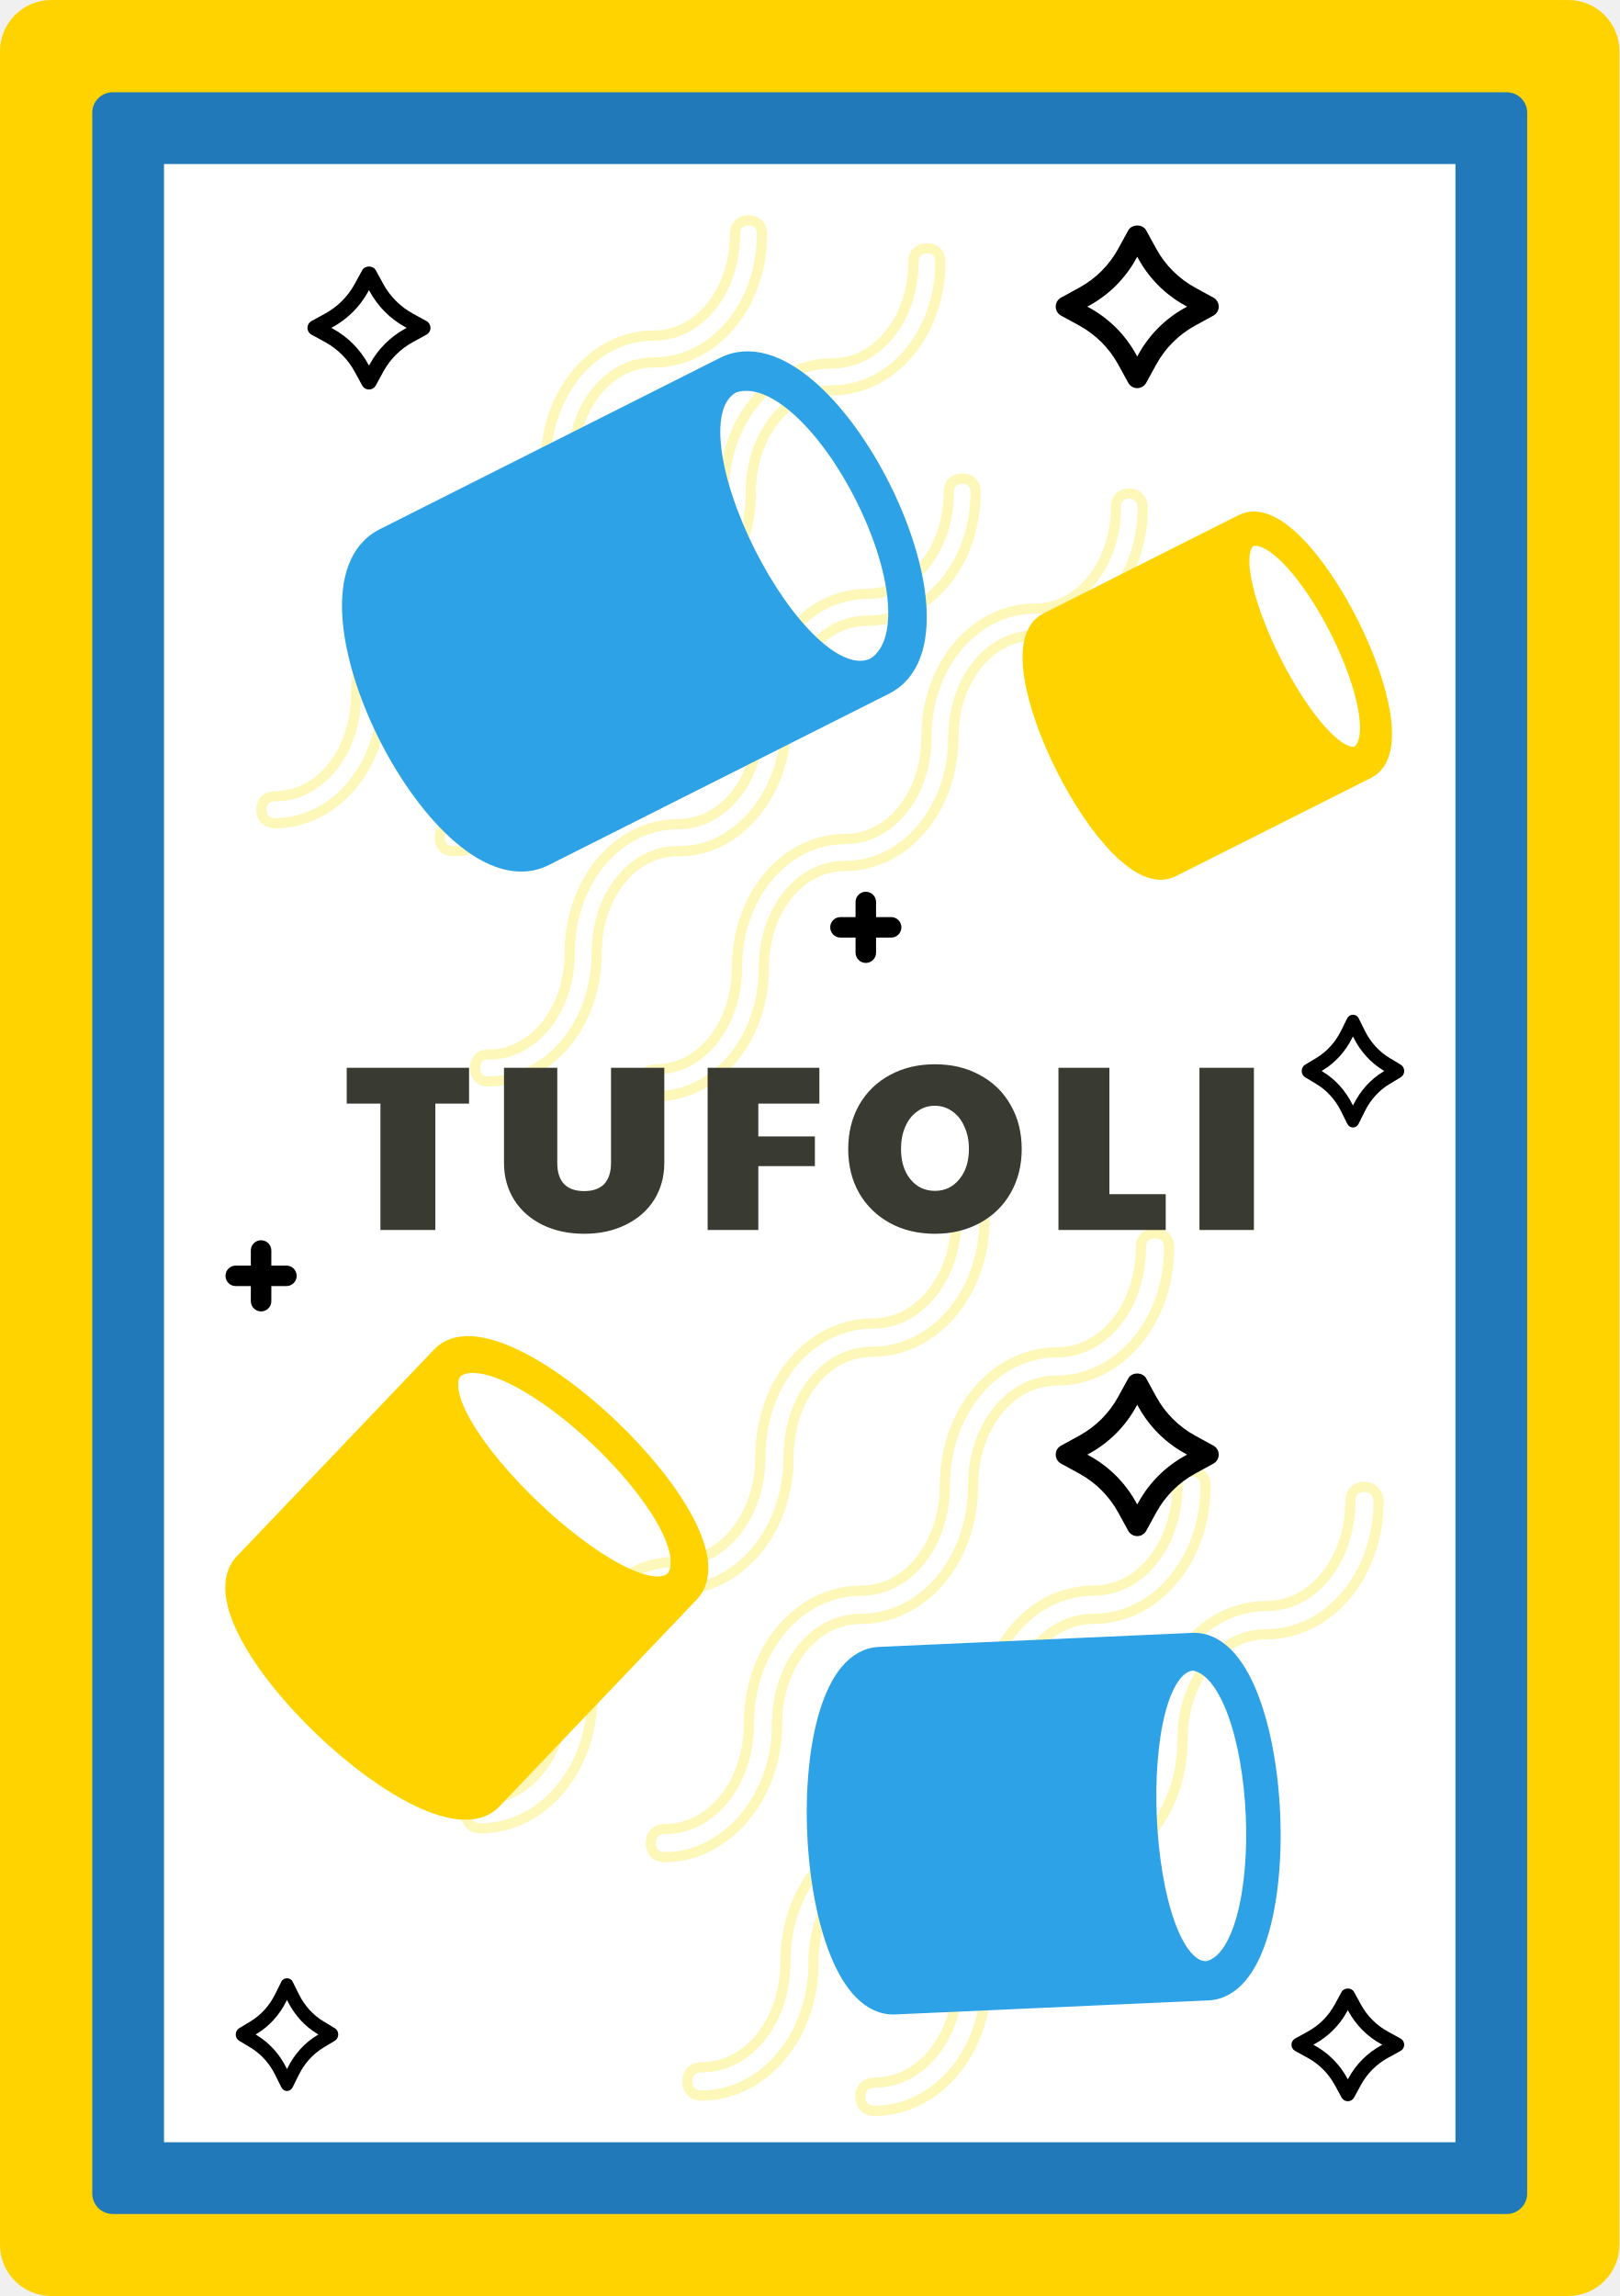
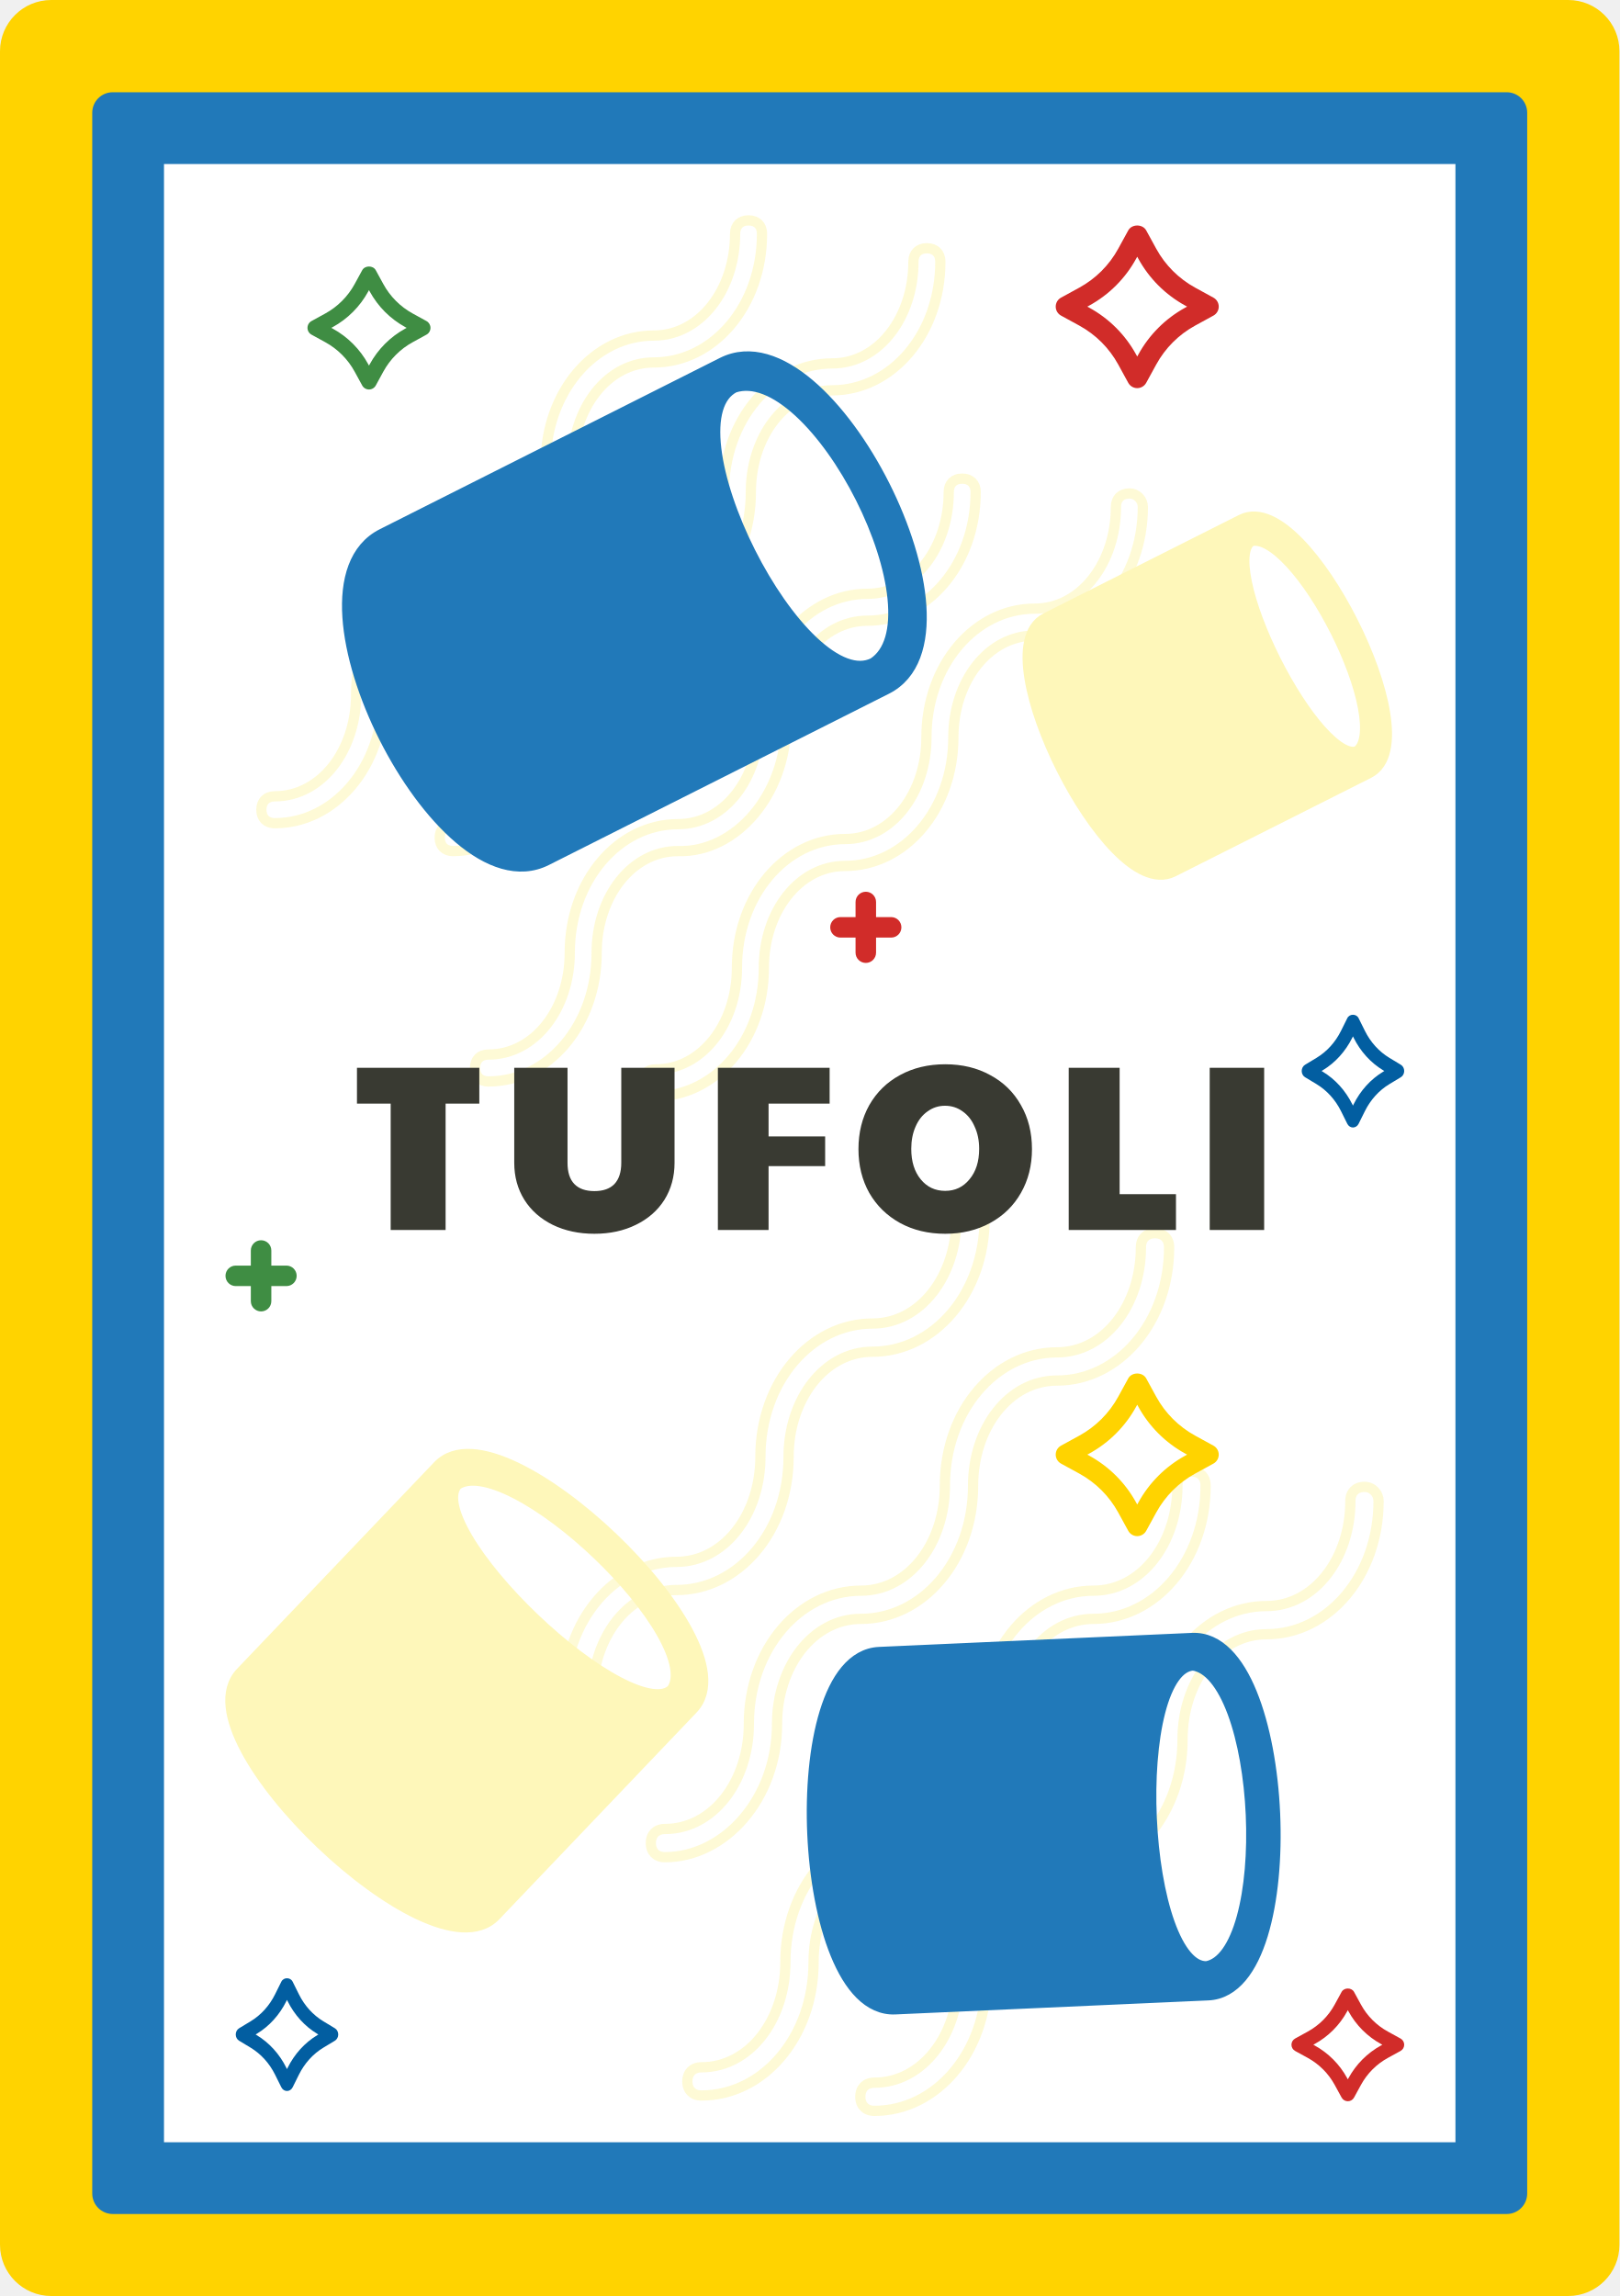
<svg xmlns="http://www.w3.org/2000/svg" width="158" height="224" viewBox="0 0 158 224" fill="none">
  <rect width="158" height="224" rx="5" fill="#FFD300" />
  <mask id="path-2-inside-1" fill="white">
    <rect x="9" y="9" width="140" height="207" rx="2" />
  </mask>
  <rect x="9" y="9" width="140" height="207" rx="2" fill="white" stroke="#2179B9" stroke-width="14" mask="url(#path-2-inside-1)" />
-   <path d="M66.159 83.032L66.151 83.032H66.144C61.594 83.032 58.212 87.543 58.212 92.957C58.212 100.012 53.468 105.507 47.656 105.507C47.226 105.507 46.907 105.366 46.696 105.155C46.485 104.944 46.344 104.625 46.344 104.194C46.344 103.764 46.485 103.445 46.696 103.234C46.907 103.023 47.226 102.882 47.656 102.882C52.206 102.882 55.587 98.371 55.587 92.957C55.587 85.901 60.333 80.407 66.144 80.407C70.694 80.407 74.075 75.896 74.075 70.482C74.075 63.426 78.82 57.932 84.631 57.932C89.181 57.932 92.563 53.421 92.563 48.007C92.563 47.577 92.704 47.257 92.915 47.046C93.125 46.836 93.445 46.694 93.875 46.694C94.305 46.694 94.625 46.836 94.836 47.046C95.046 47.257 95.188 47.577 95.188 48.007C95.188 55.062 90.443 60.557 84.631 60.557C80.081 60.557 76.7 65.068 76.7 70.482C76.7 77.547 71.77 83.202 66.159 83.032Z" fill="white" stroke="#FEF7BA" />
-   <path d="M63.788 35.362C59.237 35.362 55.856 39.874 55.856 45.288C55.856 52.343 51.111 57.838 45.3 57.838C40.75 57.838 37.369 62.349 37.369 67.763C37.369 74.818 32.624 80.313 26.812 80.313C26.382 80.313 26.063 80.171 25.852 79.961C25.641 79.75 25.5 79.43 25.5 79C25.5 78.57 25.641 78.25 25.852 78.04C26.063 77.829 26.382 77.688 26.812 77.688C31.363 77.688 34.744 73.177 34.744 67.763C34.744 60.707 39.489 55.213 45.3 55.213C49.85 55.213 53.231 50.702 53.231 45.288C53.231 38.232 57.976 32.737 63.788 32.737C68.338 32.737 71.719 28.227 71.719 22.812C71.719 22.382 71.86 22.063 72.071 21.852C72.282 21.641 72.601 21.5 73.031 21.5C73.462 21.5 73.781 21.641 73.992 21.852C74.203 22.063 74.344 22.382 74.344 22.812C74.344 29.868 69.599 35.362 63.788 35.362Z" fill="white" stroke="#FEF7BA" />
-   <path d="M62.7 60.556C58.15 60.556 54.769 65.067 54.769 70.481C54.769 77.531 49.847 83.031 44.212 83.031C43.782 83.031 43.463 82.89 43.252 82.679C43.041 82.469 42.9 82.149 42.9 81.719C42.9 81.289 43.041 80.969 43.252 80.758C43.463 80.547 43.782 80.406 44.212 80.406C48.762 80.406 52.144 75.895 52.144 70.481C52.144 63.426 56.889 57.931 62.7 57.931C67.25 57.931 70.631 53.42 70.631 48.006C70.631 40.951 75.376 35.456 81.188 35.456C85.737 35.456 89.119 30.945 89.119 25.531C89.119 25.101 89.26 24.782 89.471 24.571C89.681 24.36 90.001 24.219 90.431 24.219C90.861 24.219 91.181 24.36 91.392 24.571C91.603 24.782 91.744 25.101 91.744 25.531C91.744 32.587 86.999 38.081 81.188 38.081C76.637 38.081 73.256 42.592 73.256 48.006C73.256 55.062 68.511 60.556 62.7 60.556Z" fill="white" stroke="#FEF7BA" />
-   <path d="M108.875 49.456C108.875 49.026 109.016 48.706 109.227 48.495C109.438 48.285 109.757 48.144 110.188 48.144C110.967 48.144 111.5 48.793 111.5 49.456C111.5 56.511 106.755 62.006 100.944 62.006C96.394 62.006 93.013 66.517 93.013 71.931C93.013 78.987 88.268 84.481 82.456 84.481C77.906 84.481 74.525 88.992 74.525 94.406C74.525 101.462 69.78 106.956 63.969 106.956C63.539 106.956 63.219 106.815 63.008 106.604C62.797 106.393 62.656 106.074 62.656 105.644C62.656 105.214 62.797 104.894 63.008 104.683C63.219 104.472 63.539 104.331 63.969 104.331C68.519 104.331 71.9 99.82 71.9 94.406C71.9 87.351 76.645 81.856 82.456 81.856C87.006 81.856 90.388 77.345 90.388 71.931C90.388 64.876 95.132 59.381 100.944 59.381C105.494 59.381 108.875 54.87 108.875 49.456Z" fill="white" stroke="#FEF7BA" />
-   <path d="M87.578 181.188L87.57 181.188H87.562C82.869 181.188 79.375 185.843 79.375 191.438C79.375 198.743 74.461 204.438 68.438 204.438C67.989 204.438 67.653 204.291 67.432 204.069C67.21 203.847 67.062 203.512 67.062 203.063C67.062 202.614 67.21 202.279 67.432 202.057C67.653 201.836 67.989 201.688 68.438 201.688C73.131 201.688 76.625 197.033 76.625 191.438C76.625 184.133 81.539 178.438 87.562 178.438C92.256 178.438 95.75 173.783 95.75 168.188C95.75 160.883 100.664 155.188 106.688 155.188C111.381 155.188 114.875 150.533 114.875 144.938C114.875 144.489 115.023 144.154 115.244 143.932C115.466 143.71 115.801 143.563 116.25 143.563C116.699 143.563 117.034 143.71 117.256 143.932C117.478 144.154 117.625 144.489 117.625 144.938C117.625 152.243 112.711 157.938 106.688 157.938C101.994 157.938 98.5 162.593 98.5 168.188C98.5 175.504 93.395 181.365 87.578 181.188Z" fill="white" stroke="#FEF7BA" />
-   <path d="M85.125 131.875C80.431 131.875 76.938 136.53 76.938 142.125C76.938 149.43 72.024 155.125 66 155.125C61.306 155.125 57.812 159.78 57.812 165.375C57.812 172.681 52.899 178.375 46.875 178.375C46.426 178.375 46.091 178.228 45.869 178.006C45.647 177.784 45.5 177.449 45.5 177C45.5 176.551 45.647 176.216 45.869 175.994C46.091 175.773 46.426 175.625 46.875 175.625C51.569 175.625 55.062 170.97 55.062 165.375C55.062 158.07 59.976 152.375 66 152.375C70.694 152.375 74.188 147.72 74.188 142.125C74.188 134.82 79.101 129.125 85.125 129.125C89.819 129.125 93.313 124.47 93.313 118.875C93.313 118.426 93.46 118.091 93.682 117.869C93.903 117.647 94.239 117.5 94.688 117.5C95.136 117.5 95.472 117.647 95.693 117.869C95.915 118.091 96.063 118.426 96.063 118.875C96.063 126.18 91.149 131.875 85.125 131.875Z" fill="white" stroke="#FEF7BA" />
-   <path d="M84 157.938C79.306 157.938 75.812 162.592 75.812 168.188C75.812 175.487 70.716 181.188 64.875 181.188C64.426 181.188 64.091 181.04 63.869 180.818C63.647 180.597 63.5 180.261 63.5 179.813C63.5 179.364 63.647 179.029 63.869 178.807C64.091 178.585 64.426 178.438 64.875 178.438C69.569 178.438 73.062 173.783 73.062 168.188C73.062 160.882 77.976 155.188 84 155.188C88.694 155.188 92.188 150.533 92.188 144.938C92.188 137.632 97.101 131.938 103.125 131.938C107.819 131.938 111.313 127.283 111.313 121.688C111.313 121.239 111.46 120.903 111.682 120.682C111.903 120.46 112.239 120.312 112.688 120.312C113.136 120.312 113.472 120.46 113.693 120.682C113.915 120.903 114.063 121.239 114.063 121.688C114.063 128.993 109.149 134.688 103.125 134.688C98.431 134.688 94.938 139.342 94.938 144.938C94.938 152.243 90.024 157.938 84 157.938Z" fill="white" stroke="#FEF7BA" />
-   <path d="M131.75 146.438C131.75 145.989 131.898 145.653 132.119 145.432C132.341 145.21 132.676 145.062 133.125 145.062C133.942 145.062 134.5 145.743 134.5 146.438C134.5 153.743 129.586 159.438 123.563 159.438C118.869 159.438 115.375 164.092 115.375 169.688C115.375 176.993 110.461 182.688 104.438 182.688C99.744 182.688 96.25 187.342 96.25 192.938C96.25 200.243 91.336 205.938 85.312 205.938C84.864 205.938 84.528 205.79 84.307 205.568C84.085 205.347 83.938 205.011 83.938 204.563C83.938 204.114 84.085 203.779 84.307 203.557C84.528 203.335 84.864 203.188 85.312 203.188C90.006 203.188 93.5 198.533 93.5 192.938C93.5 185.632 98.414 179.938 104.438 179.938C109.131 179.938 112.625 175.283 112.625 169.688C112.625 162.382 117.539 156.688 123.563 156.688C128.256 156.688 131.75 152.033 131.75 146.438Z" fill="white" stroke="#FEF7BA" />
-   <path d="M109.102 147.567L110.076 149.346C110.251 149.666 110.588 149.866 110.953 149.866C111.318 149.866 111.655 149.667 111.83 149.346L112.805 147.566C113.683 145.96 114.997 144.645 116.605 143.765L118.385 142.792C118.706 142.616 118.906 142.28 118.906 141.914C118.906 141.549 118.707 141.212 118.385 141.037L116.606 140.063C114.998 139.182 113.683 137.868 112.804 136.26L111.83 134.481C111.48 133.84 110.426 133.84 110.076 134.481L109.101 136.261C108.223 137.867 106.909 139.182 105.301 140.063L103.521 141.037C103.2 141.212 103 141.549 103 141.914C103 142.28 103.199 142.616 103.521 142.792L105.3 143.764C106.909 144.646 108.223 145.96 109.102 147.567ZM106.261 141.818C108.205 140.754 109.794 139.164 110.856 137.222L110.953 137.045L111.049 137.221C112.111 139.163 113.7 140.753 115.646 141.818L115.821 141.915L115.645 142.011C113.701 143.075 112.112 144.665 111.05 146.607L110.953 146.784L110.857 146.608C109.795 144.666 108.206 143.076 106.26 142.01L106.085 141.915L106.261 141.818Z" fill="black" />
-   <path d="M130.22 203.406L130.893 204.639C131.015 204.861 131.248 205 131.5 205C131.752 205 131.985 204.862 132.106 204.639L132.781 203.405C133.388 202.292 134.297 201.38 135.409 200.77L136.64 200.095C136.862 199.973 137 199.74 137 199.487C137 199.234 136.862 199 136.64 198.879L135.409 198.203C134.297 197.593 133.388 196.682 132.78 195.567L132.106 194.333C131.864 193.889 131.136 193.889 130.893 194.333L130.219 195.567C129.612 196.681 128.703 197.593 127.591 198.203L126.36 198.879C126.138 199 126 199.234 126 199.487C126 199.74 126.138 199.973 126.36 200.095L127.591 200.769C128.703 201.381 129.612 202.292 130.22 203.406ZM128.255 199.42C129.6 198.682 130.698 197.58 131.433 196.234L131.5 196.111L131.566 196.233C132.301 197.579 133.4 198.682 134.746 199.42L134.867 199.487L134.745 199.554C133.4 200.292 132.302 201.394 131.567 202.74L131.5 202.863L131.434 202.741C130.699 201.395 129.6 200.292 128.254 199.553L128.133 199.487L128.255 199.42Z" fill="black" />
-   <path d="M130.836 108.406L131.449 109.639C131.559 109.861 131.771 110 132 110C132.229 110 132.441 109.862 132.551 109.639L133.164 108.405C133.716 107.292 134.542 106.38 135.553 105.77L136.672 105.095C136.874 104.973 137 104.74 137 104.487C137 104.234 136.875 104 136.672 103.879L135.554 103.203C134.543 102.593 133.716 101.682 133.164 100.567L132.551 99.333C132.331 98.889 131.669 98.889 131.449 99.333L130.836 100.567C130.284 101.681 129.458 102.593 128.447 103.203L127.328 103.879C127.126 104 127 104.234 127 104.487C127 104.74 127.125 104.973 127.328 105.095L128.446 105.769C129.458 106.381 130.284 107.292 130.836 108.406ZM129.05 104.42C130.272 103.682 131.271 102.58 131.939 101.234L132 101.111L132.06 101.233C132.728 102.579 133.727 103.682 134.95 104.42L135.06 104.487L134.95 104.554C133.728 105.292 132.729 106.394 132.061 107.74L132 107.863L131.94 107.741C131.272 106.395 130.273 105.292 129.05 104.553L128.94 104.487L129.05 104.42Z" fill="black" />
-   <path d="M26.836 202.406L27.449 203.639C27.559 203.861 27.77 204 28 204C28.23 204 28.441 203.862 28.551 203.639L29.164 202.405C29.716 201.292 30.542 200.38 31.553 199.77L32.672 199.095C32.874 198.973 33 198.74 33 198.487C33 198.234 32.875 198 32.672 197.879L31.554 197.203C30.543 196.593 29.716 195.682 29.164 194.567L28.551 193.333C28.331 192.889 27.669 192.889 27.449 193.333L26.836 194.567C26.284 195.681 25.458 196.593 24.447 197.203L23.328 197.879C23.126 198 23 198.234 23 198.487C23 198.74 23.125 198.973 23.328 199.095L24.446 199.769C25.458 200.381 26.284 201.292 26.836 202.406ZM25.05 198.42C26.272 197.682 27.271 196.58 27.939 195.234L28 195.111L28.06 195.233C28.728 196.579 29.727 197.682 30.951 198.42L31.061 198.487L30.95 198.554C29.728 199.292 28.729 200.394 28.061 201.74L28 201.863L27.94 201.741C27.272 200.395 26.273 199.292 25.049 198.553L24.939 198.487L25.05 198.42Z" fill="black" />
-   <path d="M34.603 36.261L35.338 37.607C35.47 37.849 35.725 38 36 38C36.275 38 36.53 37.849 36.662 37.607L37.397 36.26C38.06 35.046 39.051 34.051 40.264 33.386L41.607 32.65C41.849 32.517 42 32.262 42 31.985C42 31.709 41.85 31.455 41.607 31.322L40.265 30.585C39.052 29.919 38.06 28.925 37.397 27.709L36.662 26.364C36.398 25.879 35.602 25.879 35.338 26.364L34.603 27.71C33.94 28.925 32.949 29.919 31.736 30.585L30.393 31.322C30.151 31.455 30 31.709 30 31.985C30 32.262 30.15 32.517 30.393 32.65L31.735 33.385C32.949 34.052 33.94 35.046 34.603 36.261ZM32.46 31.913C33.927 31.108 35.126 29.906 35.927 28.437L36 28.303L36.072 28.436C36.874 29.905 38.072 31.107 39.541 31.913L39.673 31.986L39.54 32.059C38.073 32.864 36.874 34.066 36.073 35.535L36 35.669L35.928 35.536C35.126 34.067 33.928 32.864 32.459 32.058L32.327 31.986L32.46 31.913Z" fill="black" />
-   <path d="M84.472 93.944C85.025 93.944 85.472 93.497 85.472 92.944V91.472H86.944C87.497 91.472 87.944 91.025 87.944 90.472C87.944 89.919 87.497 89.472 86.944 89.472H85.472V88C85.472 87.447 85.025 87 84.472 87C83.919 87 83.472 87.447 83.472 88V89.472H82C81.447 89.472 81 89.919 81 90.472C81 91.025 81.447 91.472 82 91.472H83.472V92.944C83.472 93.497 83.92 93.944 84.472 93.944Z" fill="black" />
-   <path d="M25.472 127.944C26.025 127.944 26.472 127.497 26.472 126.944V125.472H27.944C28.497 125.472 28.944 125.025 28.944 124.472C28.944 123.919 28.497 123.472 27.944 123.472H26.472V122C26.472 121.447 26.025 121 25.472 121C24.919 121 24.472 121.447 24.472 122V123.472H23C22.447 123.472 22 123.919 22 124.472C22 125.025 22.447 125.472 23 125.472H24.472V126.944C24.472 127.497 24.92 127.944 25.472 127.944Z" fill="black" />
-   <path d="M114.483 85.042L133.556 75.436C134.441 74.99 134.939 74.148 135.161 73.136C135.383 72.131 135.347 70.906 135.133 69.579C134.703 66.919 133.534 63.71 132.018 60.7C130.503 57.691 128.62 54.84 126.739 52.912C125.8 51.95 124.837 51.192 123.898 50.771C122.952 50.348 121.979 50.246 121.095 50.692L102.021 60.298C101.136 60.743 100.639 61.585 100.416 62.597C100.195 63.603 100.23 64.827 100.445 66.155C100.874 68.814 102.044 72.024 103.559 75.033C105.075 78.042 106.957 80.893 108.839 82.822C109.778 83.784 110.74 84.541 111.68 84.962C112.626 85.386 113.598 85.487 114.483 85.042ZM122.099 52.788C122.533 52.681 123.075 52.781 123.731 53.147C124.407 53.525 125.147 54.154 125.913 54.988C127.443 56.653 129.004 59.053 130.289 61.605C131.575 64.157 132.567 66.826 132.98 69.018C133.187 70.116 133.243 71.066 133.135 71.811C133.03 72.538 132.779 73.007 132.426 73.268C132.092 73.421 131.641 73.391 131.028 73.061C130.398 72.721 129.682 72.105 128.922 71.259C127.408 69.573 125.813 67.079 124.479 64.43C123.145 61.781 122.091 59.015 121.638 56.794C121.41 55.681 121.341 54.739 121.443 54.03C121.542 53.348 121.782 52.968 122.099 52.788Z" fill="#FFD300" stroke="#FFD300" />
-   <path d="M109.102 35.567L110.076 37.346C110.251 37.666 110.588 37.866 110.953 37.866C111.318 37.866 111.655 37.667 111.83 37.346L112.805 35.566C113.683 33.96 114.997 32.645 116.605 31.765L118.385 30.792C118.706 30.616 118.906 30.28 118.906 29.914C118.906 29.549 118.707 29.212 118.385 29.037L116.606 28.063C114.998 27.182 113.683 25.868 112.804 24.26L111.83 22.481C111.48 21.84 110.426 21.84 110.076 22.481L109.101 24.261C108.223 25.867 106.909 27.182 105.301 28.063L103.521 29.037C103.2 29.212 103 29.549 103 29.914C103 30.28 103.199 30.616 103.521 30.792L105.3 31.764C106.909 32.646 108.223 33.96 109.102 35.567ZM106.261 29.818C108.205 28.754 109.794 27.164 110.856 25.222L110.953 25.045L111.049 25.221C112.111 27.163 113.7 28.753 115.646 29.818L115.821 29.915L115.645 30.011C113.701 31.075 112.112 32.665 111.05 34.607L110.953 34.784L110.857 34.608C109.795 32.666 108.206 31.076 106.26 30.01L106.085 29.915L106.261 29.818Z" fill="black" />
-   <path d="M53.327 83.943L86.507 67.233C89.246 65.853 90.118 62.708 89.883 59.124C89.646 55.513 88.284 51.266 86.315 47.356C84.346 43.446 81.743 39.823 78.983 37.483C76.244 35.16 73.198 33.988 70.459 35.368L37.279 52.078C34.539 53.458 33.667 56.603 33.903 60.187C34.14 63.798 35.501 68.045 37.47 71.955C39.44 75.865 42.042 79.488 44.802 81.828C47.541 84.151 50.587 85.323 53.327 83.943ZM71.65 37.812C73.48 37.214 75.669 38.125 77.913 40.177C80.145 42.218 82.294 45.273 83.962 48.584C85.63 51.896 86.795 55.423 87.089 58.395C87.385 61.389 86.787 63.631 85.19 64.677C84.401 65.065 83.511 65.064 82.525 64.701C81.519 64.332 80.437 63.593 79.335 62.556C77.134 60.483 74.944 57.305 73.213 53.867C71.481 50.429 70.231 46.778 69.876 43.774C69.699 42.272 69.749 40.963 70.051 39.935C70.346 38.93 70.873 38.215 71.65 37.812Z" fill="#2DA2E7" stroke="#2DA2E7" />
-   <path d="M87.338 196.03L117.88 194.662C119.187 194.603 120.276 193.937 121.15 192.895C122.017 191.861 122.691 190.438 123.197 188.79C124.21 185.493 124.588 181.174 124.397 176.906C124.206 172.639 123.443 168.371 122.139 165.177C121.488 163.582 120.689 162.224 119.733 161.272C118.769 160.312 117.625 159.747 116.318 159.805L85.776 161.174C84.469 161.232 83.38 161.898 82.506 162.94C81.639 163.974 80.965 165.398 80.459 167.045C79.446 170.342 79.068 174.661 79.259 178.929C79.45 183.197 80.213 187.465 81.517 190.658C82.168 192.254 82.967 193.611 83.923 194.564C84.887 195.523 86.031 196.089 87.338 196.03ZM116.397 162.484C117.128 162.587 117.828 163.03 118.484 163.814C119.154 164.614 119.75 165.737 120.256 167.101C121.266 169.829 121.878 173.424 122.04 177.05C122.203 180.677 121.914 184.292 121.151 187.06C120.769 188.444 120.275 189.59 119.681 190.417C119.097 191.229 118.442 191.7 117.722 191.834C117.066 191.852 116.428 191.523 115.808 190.804C115.174 190.069 114.601 188.972 114.112 187.598C113.135 184.854 112.534 181.133 112.365 177.369C112.197 173.605 112.462 169.846 113.19 167.025C113.554 165.612 114.026 164.469 114.592 163.68C115.143 162.913 115.746 162.528 116.397 162.484Z" fill="#2DA2E7" stroke="#2DA2E7" />
-   <path d="M37.116 107.672H33.827V104.176H45.764V107.672H42.475V120H37.116V107.672ZM56.992 120.368C55.474 120.368 54.117 120.077 52.921 119.494C51.74 118.911 50.82 118.099 50.161 117.056C49.501 115.998 49.172 114.794 49.172 113.445V104.176H54.37V113.445C54.37 114.365 54.592 115.055 55.037 115.515C55.481 115.975 56.133 116.205 56.992 116.205C57.85 116.205 58.502 115.975 58.947 115.515C59.391 115.04 59.614 114.35 59.614 113.445V104.176H64.812V113.445C64.812 114.794 64.482 115.998 63.823 117.056C63.163 118.099 62.236 118.911 61.04 119.494C59.859 120.077 58.51 120.368 56.992 120.368ZM69.04 104.176H79.942V107.672H73.985V110.869H79.505V113.767H73.985V120H69.04V104.176ZM91.219 120.368C89.564 120.368 88.091 120.015 86.803 119.31C85.531 118.605 84.534 117.631 83.814 116.389C83.108 115.132 82.755 113.706 82.755 112.111C82.755 110.501 83.108 109.067 83.814 107.81C84.534 106.553 85.531 105.579 86.803 104.889C88.091 104.184 89.564 103.831 91.219 103.831C92.876 103.831 94.34 104.184 95.612 104.889C96.9 105.579 97.897 106.553 98.603 107.81C99.323 109.052 99.683 110.486 99.683 112.111C99.683 113.706 99.323 115.132 98.603 116.389C97.897 117.631 96.9 118.605 95.612 119.31C94.325 120.015 92.86 120.368 91.219 120.368ZM91.219 116.182C92.186 116.182 92.975 115.806 93.588 115.055C94.217 114.304 94.531 113.315 94.531 112.088C94.531 111.275 94.386 110.555 94.094 109.926C93.819 109.282 93.427 108.784 92.921 108.431C92.415 108.063 91.841 107.879 91.197 107.879C90.568 107.879 90.001 108.063 89.495 108.431C88.989 108.784 88.597 109.282 88.322 109.926C88.046 110.555 87.907 111.275 87.907 112.088C87.907 113.315 88.214 114.304 88.828 115.055C89.441 115.806 90.238 116.182 91.219 116.182ZM103.268 104.176H108.236V116.504H113.733V120H103.268V104.176ZM117.024 104.176H122.337V120H117.024V104.176Z" fill="#393A32" />
-   <path d="M48.358 175.896L67.602 155.725C68.447 154.84 68.709 153.662 68.574 152.373C68.439 151.093 67.911 149.661 67.12 148.177C65.537 145.206 62.836 141.91 59.793 139.007C56.751 136.104 53.331 133.561 50.289 132.119C48.77 131.399 47.314 130.939 46.029 130.865C44.735 130.79 43.571 131.108 42.727 131.993L23.483 152.164C22.638 153.049 22.376 154.227 22.511 155.516C22.645 156.796 23.174 158.228 23.964 159.712C25.548 162.683 28.249 165.979 31.292 168.882C34.334 171.784 37.754 174.328 40.796 175.77C42.315 176.49 43.771 176.95 45.056 177.024C46.349 177.099 47.514 176.781 48.358 175.896ZM44.617 133.858C45.15 133.488 45.897 133.361 46.865 133.503C47.854 133.649 49.017 134.07 50.285 134.721C52.82 136.02 55.685 138.185 58.273 140.655C60.862 143.124 63.145 145.87 64.534 148.314C65.23 149.538 65.688 150.661 65.86 151.619C66.029 152.561 65.915 153.288 65.549 153.813C65.152 154.211 64.53 154.382 63.628 154.262C62.708 154.14 61.579 153.723 60.314 153.055C57.789 151.723 54.846 149.462 52.16 146.899C49.474 144.337 47.076 141.503 45.627 139.044C44.901 137.811 44.431 136.703 44.266 135.79C44.105 134.9 44.243 134.273 44.617 133.858Z" fill="#FFD300" stroke="#FFD300" />
+   <g opacity="0.6">
+     <path d="M66.159 83.032L66.151 83.032H66.144C61.594 83.032 58.212 87.543 58.212 92.957C58.212 100.012 53.468 105.507 47.656 105.507C47.226 105.507 46.907 105.366 46.696 105.155C46.485 104.944 46.344 104.625 46.344 104.194C46.344 103.764 46.485 103.445 46.696 103.234C46.907 103.023 47.226 102.882 47.656 102.882C52.206 102.882 55.587 98.371 55.587 92.957C55.587 85.901 60.333 80.407 66.144 80.407C70.694 80.407 74.075 75.896 74.075 70.482C74.075 63.426 78.82 57.932 84.631 57.932C89.181 57.932 92.563 53.421 92.563 48.007C92.563 47.577 92.704 47.257 92.915 47.046C93.125 46.836 93.445 46.694 93.875 46.694C94.305 46.694 94.625 46.836 94.836 47.046C95.046 47.257 95.188 47.577 95.188 48.007C95.188 55.062 90.443 60.557 84.631 60.557C80.081 60.557 76.7 65.068 76.7 70.482C76.7 77.547 71.77 83.202 66.159 83.032Z" fill="white" fill-opacity="0.7" stroke="#FEF7BA" />
+     <path d="M63.788 35.362C59.237 35.362 55.856 39.874 55.856 45.288C55.856 52.343 51.111 57.838 45.3 57.838C40.75 57.838 37.369 62.349 37.369 67.763C37.369 74.818 32.624 80.313 26.812 80.313C26.382 80.313 26.063 80.171 25.852 79.961C25.641 79.75 25.5 79.43 25.5 79C25.5 78.57 25.641 78.25 25.852 78.04C26.063 77.829 26.382 77.688 26.812 77.688C31.363 77.688 34.744 73.177 34.744 67.763C34.744 60.707 39.489 55.213 45.3 55.213C49.85 55.213 53.231 50.702 53.231 45.288C53.231 38.232 57.976 32.737 63.788 32.737C68.338 32.737 71.719 28.227 71.719 22.812C71.719 22.382 71.86 22.063 72.071 21.852C72.282 21.641 72.601 21.5 73.031 21.5C73.462 21.5 73.781 21.641 73.992 21.852C74.203 22.063 74.344 22.382 74.344 22.812C74.344 29.868 69.599 35.362 63.788 35.362Z" fill="white" fill-opacity="0.7" stroke="#FEF7BA" />
+     <path d="M62.7 60.556C58.15 60.556 54.769 65.067 54.769 70.481C54.769 77.531 49.847 83.031 44.212 83.031C43.782 83.031 43.463 82.89 43.252 82.679C43.041 82.469 42.9 82.149 42.9 81.719C42.9 81.289 43.041 80.969 43.252 80.758C43.463 80.547 43.782 80.406 44.212 80.406C48.762 80.406 52.144 75.895 52.144 70.481C52.144 63.426 56.889 57.931 62.7 57.931C67.25 57.931 70.631 53.42 70.631 48.006C70.631 40.951 75.376 35.456 81.188 35.456C85.737 35.456 89.119 30.945 89.119 25.531C89.119 25.101 89.26 24.782 89.471 24.571C89.681 24.36 90.001 24.219 90.431 24.219C90.861 24.219 91.181 24.36 91.392 24.571C91.603 24.782 91.744 25.101 91.744 25.531C91.744 32.587 86.999 38.081 81.188 38.081C76.637 38.081 73.256 42.592 73.256 48.006C73.256 55.062 68.511 60.556 62.7 60.556Z" fill="white" fill-opacity="0.7" stroke="#FEF7BA" />
+     <path d="M108.875 49.456C108.875 49.026 109.016 48.706 109.227 48.495C109.438 48.285 109.757 48.144 110.188 48.144C110.967 48.144 111.5 48.793 111.5 49.456C111.5 56.511 106.755 62.006 100.944 62.006C96.394 62.006 93.013 66.517 93.013 71.931C93.013 78.987 88.268 84.481 82.456 84.481C77.906 84.481 74.525 88.992 74.525 94.406C74.525 101.462 69.78 106.956 63.969 106.956C63.539 106.956 63.219 106.815 63.008 106.604C62.797 106.393 62.656 106.074 62.656 105.644C62.656 105.214 62.797 104.894 63.008 104.683C63.219 104.472 63.539 104.331 63.969 104.331C68.519 104.331 71.9 99.82 71.9 94.406C71.9 87.351 76.645 81.856 82.456 81.856C87.006 81.856 90.388 77.345 90.388 71.931C90.388 64.876 95.132 59.381 100.944 59.381C105.494 59.381 108.875 54.87 108.875 49.456Z" fill="white" fill-opacity="0.7" stroke="#FEF7BA" />
+   </g>
+   <path d="M99 168.188C99 162.751 102.375 158.438 106.688 158.438C113.063 158.438 118.125 152.438 118.125 144.938C118.125 143.813 117.375 143.063 116.25 143.063C115.125 143.063 114.375 143.813 114.375 144.938C114.375 150.376 111 154.688 106.688 154.688C100.313 154.688 95.25 160.688 95.25 168.188C95.25 173.626 91.875 177.938 87.562 177.938C81.188 177.938 76.125 183.938 76.125 191.438C76.125 196.876 72.75 201.188 68.438 201.188C67.312 201.188 66.562 201.938 66.562 203.063C66.562 204.188 67.312 204.938 68.438 204.938C74.812 204.938 79.875 198.938 79.875 191.438C79.875 186.001 83.25 181.688 87.562 181.688C93.75 181.876 99 175.688 99 168.188Z" fill="white" />
+   <path d="M87.578 181.188L87.57 181.188H87.562C82.869 181.188 79.375 185.843 79.375 191.438C79.375 198.743 74.461 204.438 68.438 204.438C67.989 204.438 67.653 204.291 67.432 204.069C67.21 203.847 67.062 203.512 67.062 203.063C67.062 202.614 67.21 202.279 67.432 202.057C67.653 201.836 67.989 201.688 68.438 201.688C73.131 201.688 76.625 197.033 76.625 191.438C76.625 184.133 81.539 178.438 87.562 178.438C92.256 178.438 95.75 173.783 95.75 168.188C95.75 160.883 100.664 155.188 106.688 155.188C111.381 155.188 114.875 150.533 114.875 144.938C114.875 144.489 115.023 144.154 115.244 143.932C115.466 143.71 115.801 143.563 116.25 143.563C116.699 143.563 117.034 143.71 117.256 143.932C117.478 144.154 117.625 144.489 117.625 144.938C117.625 152.243 112.711 157.938 106.688 157.938C101.994 157.938 98.5 162.593 98.5 168.188C98.5 175.504 93.395 181.365 87.578 181.188Z" stroke="#FEF7BA" stroke-opacity="0.6" />
+   <path d="M77.438 142.125C77.438 136.688 80.813 132.375 85.125 132.375C91.5 132.375 96.563 126.375 96.563 118.875C96.563 117.75 95.813 117 94.688 117C93.563 117 92.813 117.75 92.813 118.875C92.813 124.313 89.438 128.625 85.125 128.625C78.75 128.625 73.688 134.625 73.688 142.125C73.688 147.563 70.312 151.875 66 151.875C59.625 151.875 54.562 157.875 54.562 165.375C54.562 170.813 51.188 175.125 46.875 175.125C45.75 175.125 45 175.875 45 177C45 178.125 45.75 178.875 46.875 178.875C53.25 178.875 58.312 172.875 58.312 165.375C58.312 159.938 61.688 155.625 66 155.625C72.375 155.625 77.438 149.625 77.438 142.125Z" fill="white" />
+   <path d="M85.125 131.875C80.431 131.875 76.938 136.53 76.938 142.125C76.938 149.43 72.024 155.125 66 155.125C61.306 155.125 57.812 159.78 57.812 165.375C57.812 172.681 52.899 178.375 46.875 178.375C46.426 178.375 46.091 178.228 45.869 178.006C45.647 177.784 45.5 177.449 45.5 177C45.5 176.551 45.647 176.216 45.869 175.994C46.091 175.773 46.426 175.625 46.875 175.625C51.569 175.625 55.062 170.97 55.062 165.375C55.062 158.07 59.976 152.375 66 152.375C70.694 152.375 74.188 147.72 74.188 142.125C74.188 134.82 79.101 129.125 85.125 129.125C89.819 129.125 93.313 124.47 93.313 118.875C93.313 118.426 93.46 118.091 93.682 117.869C93.903 117.647 94.239 117.5 94.688 117.5C95.136 117.5 95.472 117.647 95.693 117.869C95.915 118.091 96.063 118.426 96.063 118.875C96.063 126.18 91.149 131.875 85.125 131.875Z" stroke="#FEF7BA" stroke-opacity="0.6" />
+   <path d="M76.312 168.188C76.312 162.75 79.688 158.438 84 158.438C90.375 158.438 95.438 152.438 95.438 144.938C95.438 139.5 98.813 135.188 103.125 135.188C109.5 135.188 114.563 129.188 114.563 121.688C114.563 120.563 113.813 119.812 112.688 119.812C111.563 119.812 110.813 120.563 110.813 121.688C110.813 127.125 107.438 131.438 103.125 131.438C96.75 131.438 91.688 137.438 91.688 144.938C91.688 150.375 88.312 154.688 84 154.688C77.625 154.688 72.562 160.688 72.562 168.188C72.562 173.625 69.188 177.938 64.875 177.938C63.75 177.938 63 178.688 63 179.813C63 180.938 63.75 181.688 64.875 181.688C71.062 181.688 76.312 175.688 76.312 168.188Z" fill="white" />
+   <path d="M84 157.938C79.306 157.938 75.812 162.592 75.812 168.188C75.812 175.487 70.716 181.188 64.875 181.188C64.426 181.188 64.091 181.04 63.869 180.818C63.647 180.597 63.5 180.261 63.5 179.813C63.5 179.364 63.647 179.029 63.869 178.807C64.091 178.585 64.426 178.438 64.875 178.438C69.569 178.438 73.062 173.783 73.062 168.188C73.062 160.882 77.976 155.188 84 155.188C88.694 155.188 92.188 150.533 92.188 144.938C92.188 137.632 97.101 131.938 103.125 131.938C107.819 131.938 111.313 127.283 111.313 121.688C111.313 121.239 111.46 120.903 111.682 120.682C111.903 120.46 112.239 120.312 112.688 120.312C113.136 120.312 113.472 120.46 113.693 120.682C113.915 120.903 114.063 121.239 114.063 121.688C114.063 128.993 109.149 134.688 103.125 134.688C98.431 134.688 94.938 139.342 94.938 144.938C94.938 152.243 90.024 157.938 84 157.938Z" stroke="#FEF7BA" stroke-opacity="0.6" />
+   <path d="M133.125 144.562C132 144.562 131.25 145.313 131.25 146.438C131.25 151.875 127.875 156.188 123.563 156.188C117.188 156.188 112.125 162.188 112.125 169.688C112.125 175.125 108.75 179.438 104.438 179.438C98.062 179.438 93 185.438 93 192.938C93 198.375 89.625 202.688 85.312 202.688C84.188 202.688 83.438 203.438 83.438 204.563C83.438 205.688 84.188 206.438 85.312 206.438C91.688 206.438 96.75 200.438 96.75 192.938C96.75 187.5 100.125 183.188 104.438 183.188C110.813 183.188 115.875 177.188 115.875 169.688C115.875 164.25 119.25 159.938 123.563 159.938C129.938 159.938 135 153.938 135 146.438C135 145.5 134.25 144.562 133.125 144.562Z" fill="white" />
+   <path d="M131.75 146.438C131.75 145.989 131.898 145.653 132.119 145.432C132.341 145.21 132.676 145.062 133.125 145.062C133.942 145.062 134.5 145.743 134.5 146.438C134.5 153.743 129.586 159.438 123.563 159.438C118.869 159.438 115.375 164.092 115.375 169.688C115.375 176.993 110.461 182.688 104.438 182.688C99.744 182.688 96.25 187.342 96.25 192.938C96.25 200.243 91.336 205.938 85.312 205.938C84.864 205.938 84.528 205.79 84.307 205.568C84.085 205.347 83.938 205.011 83.938 204.563C83.938 204.114 84.085 203.779 84.307 203.557C84.528 203.335 84.864 203.188 85.312 203.188C90.006 203.188 93.5 198.533 93.5 192.938C93.5 185.632 98.414 179.938 104.438 179.938C109.131 179.938 112.625 175.283 112.625 169.688C112.625 162.382 117.539 156.688 123.563 156.688C128.256 156.688 131.75 152.033 131.75 146.438Z" stroke="#FEF7BA" stroke-opacity="0.6" />
+   <path d="M109.102 147.567L110.076 149.346C110.251 149.666 110.588 149.866 110.953 149.866C111.318 149.866 111.655 149.667 111.83 149.346L112.805 147.566C113.683 145.96 114.997 144.645 116.605 143.765L118.385 142.792C118.706 142.616 118.906 142.28 118.906 141.914C118.906 141.549 118.707 141.212 118.385 141.037L116.606 140.063C114.998 139.182 113.683 137.868 112.804 136.26L111.83 134.481C111.48 133.84 110.426 133.84 110.076 134.481L109.101 136.261C108.223 137.867 106.909 139.182 105.301 140.063L103.521 141.037C103.2 141.212 103 141.549 103 141.914C103 142.28 103.199 142.616 103.521 142.792L105.3 143.764C106.909 144.646 108.223 145.96 109.102 147.567ZM106.261 141.818C108.205 140.754 109.794 139.164 110.856 137.222L110.953 137.045L111.049 137.221C112.111 139.163 113.7 140.753 115.646 141.818L115.821 141.915L115.645 142.011C113.701 143.075 112.112 144.665 111.05 146.607L110.953 146.784L110.857 146.608C109.795 144.666 108.206 143.076 106.26 142.01L106.085 141.915L106.261 141.818Z" fill="#FFD300" />
+   <path d="M130.22 203.406L130.893 204.639C131.015 204.861 131.248 205 131.5 205C131.752 205 131.985 204.862 132.106 204.639L132.781 203.405C133.388 202.292 134.297 201.38 135.409 200.77L136.64 200.095C136.862 199.973 137 199.74 137 199.487C137 199.234 136.862 199 136.64 198.879L135.409 198.203C134.297 197.593 133.388 196.682 132.78 195.567L132.106 194.333C131.864 193.889 131.136 193.889 130.893 194.333L130.219 195.567C129.612 196.681 128.703 197.593 127.591 198.203L126.36 198.879C126.138 199 126 199.234 126 199.487C126 199.74 126.138 199.973 126.36 200.095L127.591 200.769C128.703 201.381 129.612 202.292 130.22 203.406ZM128.255 199.42C129.6 198.682 130.698 197.58 131.433 196.234L131.5 196.111L131.566 196.233C132.301 197.579 133.4 198.682 134.746 199.42L134.867 199.487L134.745 199.554C133.4 200.292 132.302 201.394 131.567 202.74L131.5 202.863L131.434 202.741C130.699 201.395 129.6 200.292 128.254 199.553L128.133 199.487L128.255 199.42Z" fill="#D12C29" />
+   <path d="M130.836 108.406L131.449 109.639C131.559 109.861 131.771 110 132 110C132.229 110 132.441 109.862 132.551 109.639L133.164 108.405C133.716 107.292 134.542 106.38 135.553 105.77L136.672 105.095C136.874 104.973 137 104.74 137 104.487C137 104.234 136.875 104 136.672 103.879L135.554 103.203C134.543 102.593 133.716 101.682 133.164 100.567L132.551 99.333C132.331 98.889 131.669 98.889 131.449 99.333L130.836 100.567C130.284 101.681 129.458 102.593 128.447 103.203L127.328 103.879C127.126 104 127 104.234 127 104.487C127 104.74 127.125 104.973 127.328 105.095L128.446 105.769C129.458 106.381 130.284 107.292 130.836 108.406ZM129.05 104.42C130.272 103.682 131.271 102.58 131.939 101.234L132 101.111L132.06 101.233C132.728 102.579 133.727 103.682 134.95 104.42L135.06 104.487L134.95 104.554C133.728 105.292 132.729 106.394 132.061 107.74L132 107.863L131.94 107.741C131.272 106.395 130.273 105.292 129.05 104.553L128.94 104.487L129.05 104.42Z" fill="#025EA1" />
+   <path d="M26.836 202.406L27.449 203.639C27.559 203.861 27.77 204 28 204C28.23 204 28.441 203.862 28.551 203.639L29.164 202.405C29.716 201.292 30.542 200.38 31.553 199.77L32.672 199.095C32.874 198.973 33 198.74 33 198.487C33 198.234 32.875 198 32.672 197.879L31.554 197.203C30.543 196.593 29.716 195.682 29.164 194.567L28.551 193.333C28.331 192.889 27.669 192.889 27.449 193.333L26.836 194.567C26.284 195.681 25.458 196.593 24.447 197.203L23.328 197.879C23.126 198 23 198.234 23 198.487C23 198.74 23.125 198.973 23.328 199.095L24.446 199.769C25.458 200.381 26.284 201.292 26.836 202.406ZM25.05 198.42C26.272 197.682 27.271 196.58 27.939 195.234L28 195.111L28.06 195.233C28.728 196.579 29.727 197.682 30.951 198.42L31.061 198.487L30.95 198.554C29.728 199.292 28.729 200.394 28.061 201.74L28 201.863L27.94 201.741C27.272 200.395 26.273 199.292 25.049 198.553L24.939 198.487L25.05 198.42Z" fill="#025EA1" />
+   <path d="M34.603 36.261L35.338 37.607C35.47 37.849 35.725 38 36 38C36.275 38 36.53 37.849 36.662 37.607L37.397 36.26C38.06 35.046 39.051 34.051 40.264 33.386L41.607 32.65C41.849 32.517 42 32.262 42 31.985C42 31.709 41.85 31.455 41.607 31.322L40.265 30.585C39.052 29.919 38.06 28.925 37.397 27.709L36.662 26.364C36.398 25.879 35.602 25.879 35.338 26.364L34.603 27.71C33.94 28.925 32.949 29.919 31.736 30.585L30.393 31.322C30.151 31.455 30 31.709 30 31.985C30 32.262 30.15 32.517 30.393 32.65L31.735 33.385C32.949 34.052 33.94 35.046 34.603 36.261ZM32.46 31.913C33.927 31.108 35.126 29.906 35.927 28.437L36 28.303L36.072 28.436C36.874 29.905 38.072 31.107 39.541 31.913L39.673 31.986L39.54 32.059C38.073 32.864 36.874 34.066 36.073 35.535L36 35.669L35.928 35.536C35.126 34.067 33.928 32.864 32.459 32.058L32.327 31.986L32.46 31.913Z" fill="#3F8D43" />
+   <path d="M84.472 93.944C85.025 93.944 85.472 93.497 85.472 92.944V91.472H86.944C87.497 91.472 87.944 91.025 87.944 90.472C87.944 89.919 87.497 89.472 86.944 89.472H85.472V88C85.472 87.447 85.025 87 84.472 87C83.919 87 83.472 87.447 83.472 88V89.472H82C81.447 89.472 81 89.919 81 90.472C81 91.025 81.447 91.472 82 91.472H83.472V92.944C83.472 93.497 83.92 93.944 84.472 93.944Z" fill="#D12C29" />
+   <path d="M25.472 127.944C26.025 127.944 26.472 127.497 26.472 126.944V125.472H27.944C28.497 125.472 28.944 125.025 28.944 124.472C28.944 123.919 28.497 123.472 27.944 123.472H26.472V122C26.472 121.447 26.025 121 25.472 121C24.919 121 24.472 121.447 24.472 122V123.472H23C22.447 123.472 22 123.919 22 124.472C22 125.025 22.447 125.472 23 125.472H24.472V126.944C24.472 127.497 24.92 127.944 25.472 127.944Z" fill="#3F8D43" />
+   <path d="M114.483 85.042L133.556 75.436C134.441 74.99 134.939 74.148 135.161 73.136C135.383 72.131 135.347 70.906 135.133 69.579C134.703 66.919 133.534 63.71 132.018 60.7C130.503 57.691 128.62 54.84 126.739 52.912C125.8 51.95 124.837 51.192 123.898 50.771C122.952 50.348 121.979 50.246 121.095 50.692L102.021 60.298C101.136 60.743 100.639 61.585 100.416 62.597C100.195 63.603 100.23 64.827 100.445 66.155C100.874 68.814 102.044 72.024 103.559 75.033C105.075 78.042 106.957 80.893 108.839 82.822C109.778 83.784 110.74 84.541 111.68 84.962C112.626 85.386 113.598 85.487 114.483 85.042ZM122.099 52.788C122.533 52.681 123.075 52.781 123.731 53.147C124.407 53.525 125.147 54.154 125.913 54.988C127.443 56.653 129.004 59.053 130.289 61.605C131.575 64.157 132.567 66.826 132.98 69.018C133.187 70.116 133.243 71.066 133.135 71.811C133.03 72.538 132.779 73.007 132.426 73.268C132.092 73.421 131.641 73.391 131.028 73.061C130.398 72.721 129.682 72.105 128.922 71.259C127.408 69.573 125.813 67.079 124.479 64.43C123.145 61.781 122.091 59.015 121.638 56.794C121.41 55.681 121.341 54.739 121.443 54.03C121.542 53.348 121.782 52.968 122.099 52.788Z" fill="#FEF7BA" stroke="#FEF7BA" />
+   <path d="M109.102 35.567L110.076 37.346C110.251 37.666 110.588 37.866 110.953 37.866C111.318 37.866 111.655 37.667 111.83 37.346L112.805 35.566C113.683 33.96 114.997 32.645 116.605 31.765L118.385 30.792C118.706 30.616 118.906 30.28 118.906 29.914C118.906 29.549 118.707 29.212 118.385 29.037L116.606 28.063C114.998 27.182 113.683 25.868 112.804 24.26L111.83 22.481C111.48 21.84 110.426 21.84 110.076 22.481L109.101 24.261C108.223 25.867 106.909 27.182 105.301 28.063L103.521 29.037C103.2 29.212 103 29.549 103 29.914C103 30.28 103.199 30.616 103.521 30.792L105.3 31.764C106.909 32.646 108.223 33.96 109.102 35.567ZM106.261 29.818C108.205 28.754 109.794 27.164 110.856 25.222L110.953 25.045L111.049 25.221C112.111 27.163 113.7 28.753 115.646 29.818L115.821 29.915L115.645 30.011C113.701 31.075 112.112 32.665 111.05 34.607L110.953 34.784L110.857 34.608C109.795 32.666 108.206 31.076 106.26 30.01L106.085 29.915L106.261 29.818Z" fill="#D12C29" />
+   <path d="M53.327 83.943L86.507 67.233C89.246 65.853 90.118 62.708 89.883 59.124C89.646 55.513 88.284 51.266 86.315 47.356C84.346 43.446 81.743 39.823 78.983 37.483C76.244 35.16 73.198 33.988 70.459 35.368L37.279 52.078C34.539 53.458 33.667 56.603 33.903 60.187C34.14 63.798 35.501 68.045 37.47 71.955C39.44 75.865 42.042 79.488 44.802 81.828C47.541 84.151 50.587 85.323 53.327 83.943ZM71.65 37.812C73.48 37.214 75.669 38.125 77.913 40.177C80.145 42.218 82.294 45.273 83.962 48.584C85.63 51.896 86.795 55.423 87.089 58.395C87.385 61.389 86.787 63.631 85.19 64.677C84.401 65.065 83.511 65.064 82.525 64.701C81.519 64.332 80.437 63.593 79.335 62.556C77.134 60.483 74.944 57.305 73.213 53.867C71.481 50.429 70.231 46.778 69.876 43.774C69.699 42.272 69.749 40.963 70.051 39.935C70.346 38.93 70.873 38.215 71.65 37.812Z" fill="#2179B9" stroke="#2179B9" />
+   <path d="M87.338 196.03L117.88 194.662C119.187 194.603 120.276 193.937 121.15 192.895C122.017 191.861 122.691 190.438 123.197 188.79C124.21 185.493 124.588 181.174 124.397 176.906C124.206 172.639 123.443 168.371 122.139 165.177C121.488 163.582 120.689 162.224 119.733 161.272C118.769 160.312 117.625 159.747 116.318 159.805L85.776 161.174C84.469 161.232 83.38 161.898 82.506 162.94C81.639 163.974 80.965 165.398 80.459 167.045C79.446 170.342 79.068 174.661 79.259 178.929C79.45 183.197 80.213 187.465 81.517 190.658C82.168 192.254 82.967 193.611 83.923 194.564C84.887 195.523 86.031 196.089 87.338 196.03ZM116.397 162.484C117.128 162.587 117.828 163.03 118.484 163.814C119.154 164.614 119.75 165.737 120.256 167.101C121.266 169.829 121.878 173.424 122.04 177.05C122.203 180.677 121.914 184.292 121.151 187.06C120.769 188.444 120.275 189.59 119.681 190.417C119.097 191.229 118.442 191.7 117.722 191.834C117.066 191.852 116.428 191.523 115.808 190.804C115.174 190.069 114.601 188.972 114.112 187.598C113.135 184.854 112.534 181.133 112.365 177.369C112.197 173.605 112.462 169.846 113.19 167.025C113.554 165.612 114.026 164.469 114.592 163.68C115.143 162.913 115.746 162.528 116.397 162.484Z" fill="#2179B9" stroke="#2179B9" />
+   <path d="M38.116 107.672H34.827V104.176H46.764V107.672H43.475V120H38.116V107.672ZM57.992 120.368C56.474 120.368 55.117 120.077 53.921 119.494C52.74 118.911 51.82 118.099 51.161 117.056C50.501 115.998 50.172 114.794 50.172 113.445V104.176H55.37V113.445C55.37 114.365 55.592 115.055 56.037 115.515C56.481 115.975 57.133 116.205 57.992 116.205C58.85 116.205 59.502 115.975 59.947 115.515C60.391 115.04 60.614 114.35 60.614 113.445V104.176H65.812V113.445C65.812 114.794 65.482 115.998 64.823 117.056C64.163 118.099 63.236 118.911 62.04 119.494C60.859 120.077 59.51 120.368 57.992 120.368ZM70.04 104.176H80.942V107.672H74.985V110.869H80.505V113.767H74.985V120H70.04V104.176ZM92.219 120.368C90.564 120.368 89.091 120.015 87.803 119.31C86.531 118.605 85.534 117.631 84.814 116.389C84.108 115.132 83.755 113.706 83.755 112.111C83.755 110.501 84.108 109.067 84.814 107.81C85.534 106.553 86.531 105.579 87.803 104.889C89.091 104.184 90.564 103.831 92.219 103.831C93.876 103.831 95.34 104.184 96.612 104.889C97.9 105.579 98.897 106.553 99.603 107.81C100.323 109.052 100.684 110.486 100.684 112.111C100.684 113.706 100.323 115.132 99.603 116.389C98.897 117.631 97.9 118.605 96.612 119.31C95.325 120.015 93.86 120.368 92.219 120.368ZM92.219 116.182C93.186 116.182 93.975 115.806 94.588 115.055C95.217 114.304 95.531 113.315 95.531 112.088C95.531 111.275 95.386 110.555 95.094 109.926C94.819 109.282 94.427 108.784 93.921 108.431C93.415 108.063 92.841 107.879 92.197 107.879C91.568 107.879 91.001 108.063 90.495 108.431C89.989 108.784 89.597 109.282 89.322 109.926C89.046 110.555 88.907 111.275 88.907 112.088C88.907 113.315 89.214 114.304 89.828 115.055C90.441 115.806 91.238 116.182 92.219 116.182ZM104.268 104.176H109.236V116.504H114.733V120H104.268V104.176ZM118.024 104.176H123.337V120H118.024V104.176Z" fill="#393A32" />
+   <path d="M48.358 186.896L67.602 166.725C68.447 165.84 68.709 164.662 68.574 163.373C68.439 162.093 67.911 160.661 67.12 159.177C65.537 156.206 62.836 152.91 59.793 150.007C56.751 147.104 53.331 144.561 50.289 143.119C48.77 142.399 47.314 141.939 46.029 141.865C44.735 141.79 43.571 142.108 42.727 142.993L23.483 163.164C22.638 164.049 22.376 165.227 22.511 166.516C22.645 167.796 23.174 169.228 23.964 170.712C25.548 173.683 28.249 176.979 31.292 179.882C34.334 182.784 37.754 185.328 40.796 186.77C42.315 187.49 43.771 187.95 45.056 188.024C46.349 188.099 47.514 187.781 48.358 186.896ZM44.617 144.858C45.15 144.488 45.897 144.361 46.865 144.503C47.854 144.649 49.017 145.07 50.285 145.721C52.82 147.02 55.685 149.185 58.273 151.655C60.862 154.124 63.145 156.87 64.534 159.314C65.23 160.538 65.688 161.661 65.86 162.619C66.029 163.561 65.915 164.288 65.549 164.813C65.152 165.211 64.53 165.382 63.628 165.262C62.708 165.14 61.579 164.723 60.314 164.055C57.789 162.723 54.846 160.462 52.16 157.899C49.474 155.337 47.076 152.503 45.627 150.044C44.901 148.811 44.431 147.703 44.266 146.79C44.105 145.9 44.243 145.273 44.617 144.858Z" fill="#FEF7BA" stroke="#FEF7BA" />
</svg>
